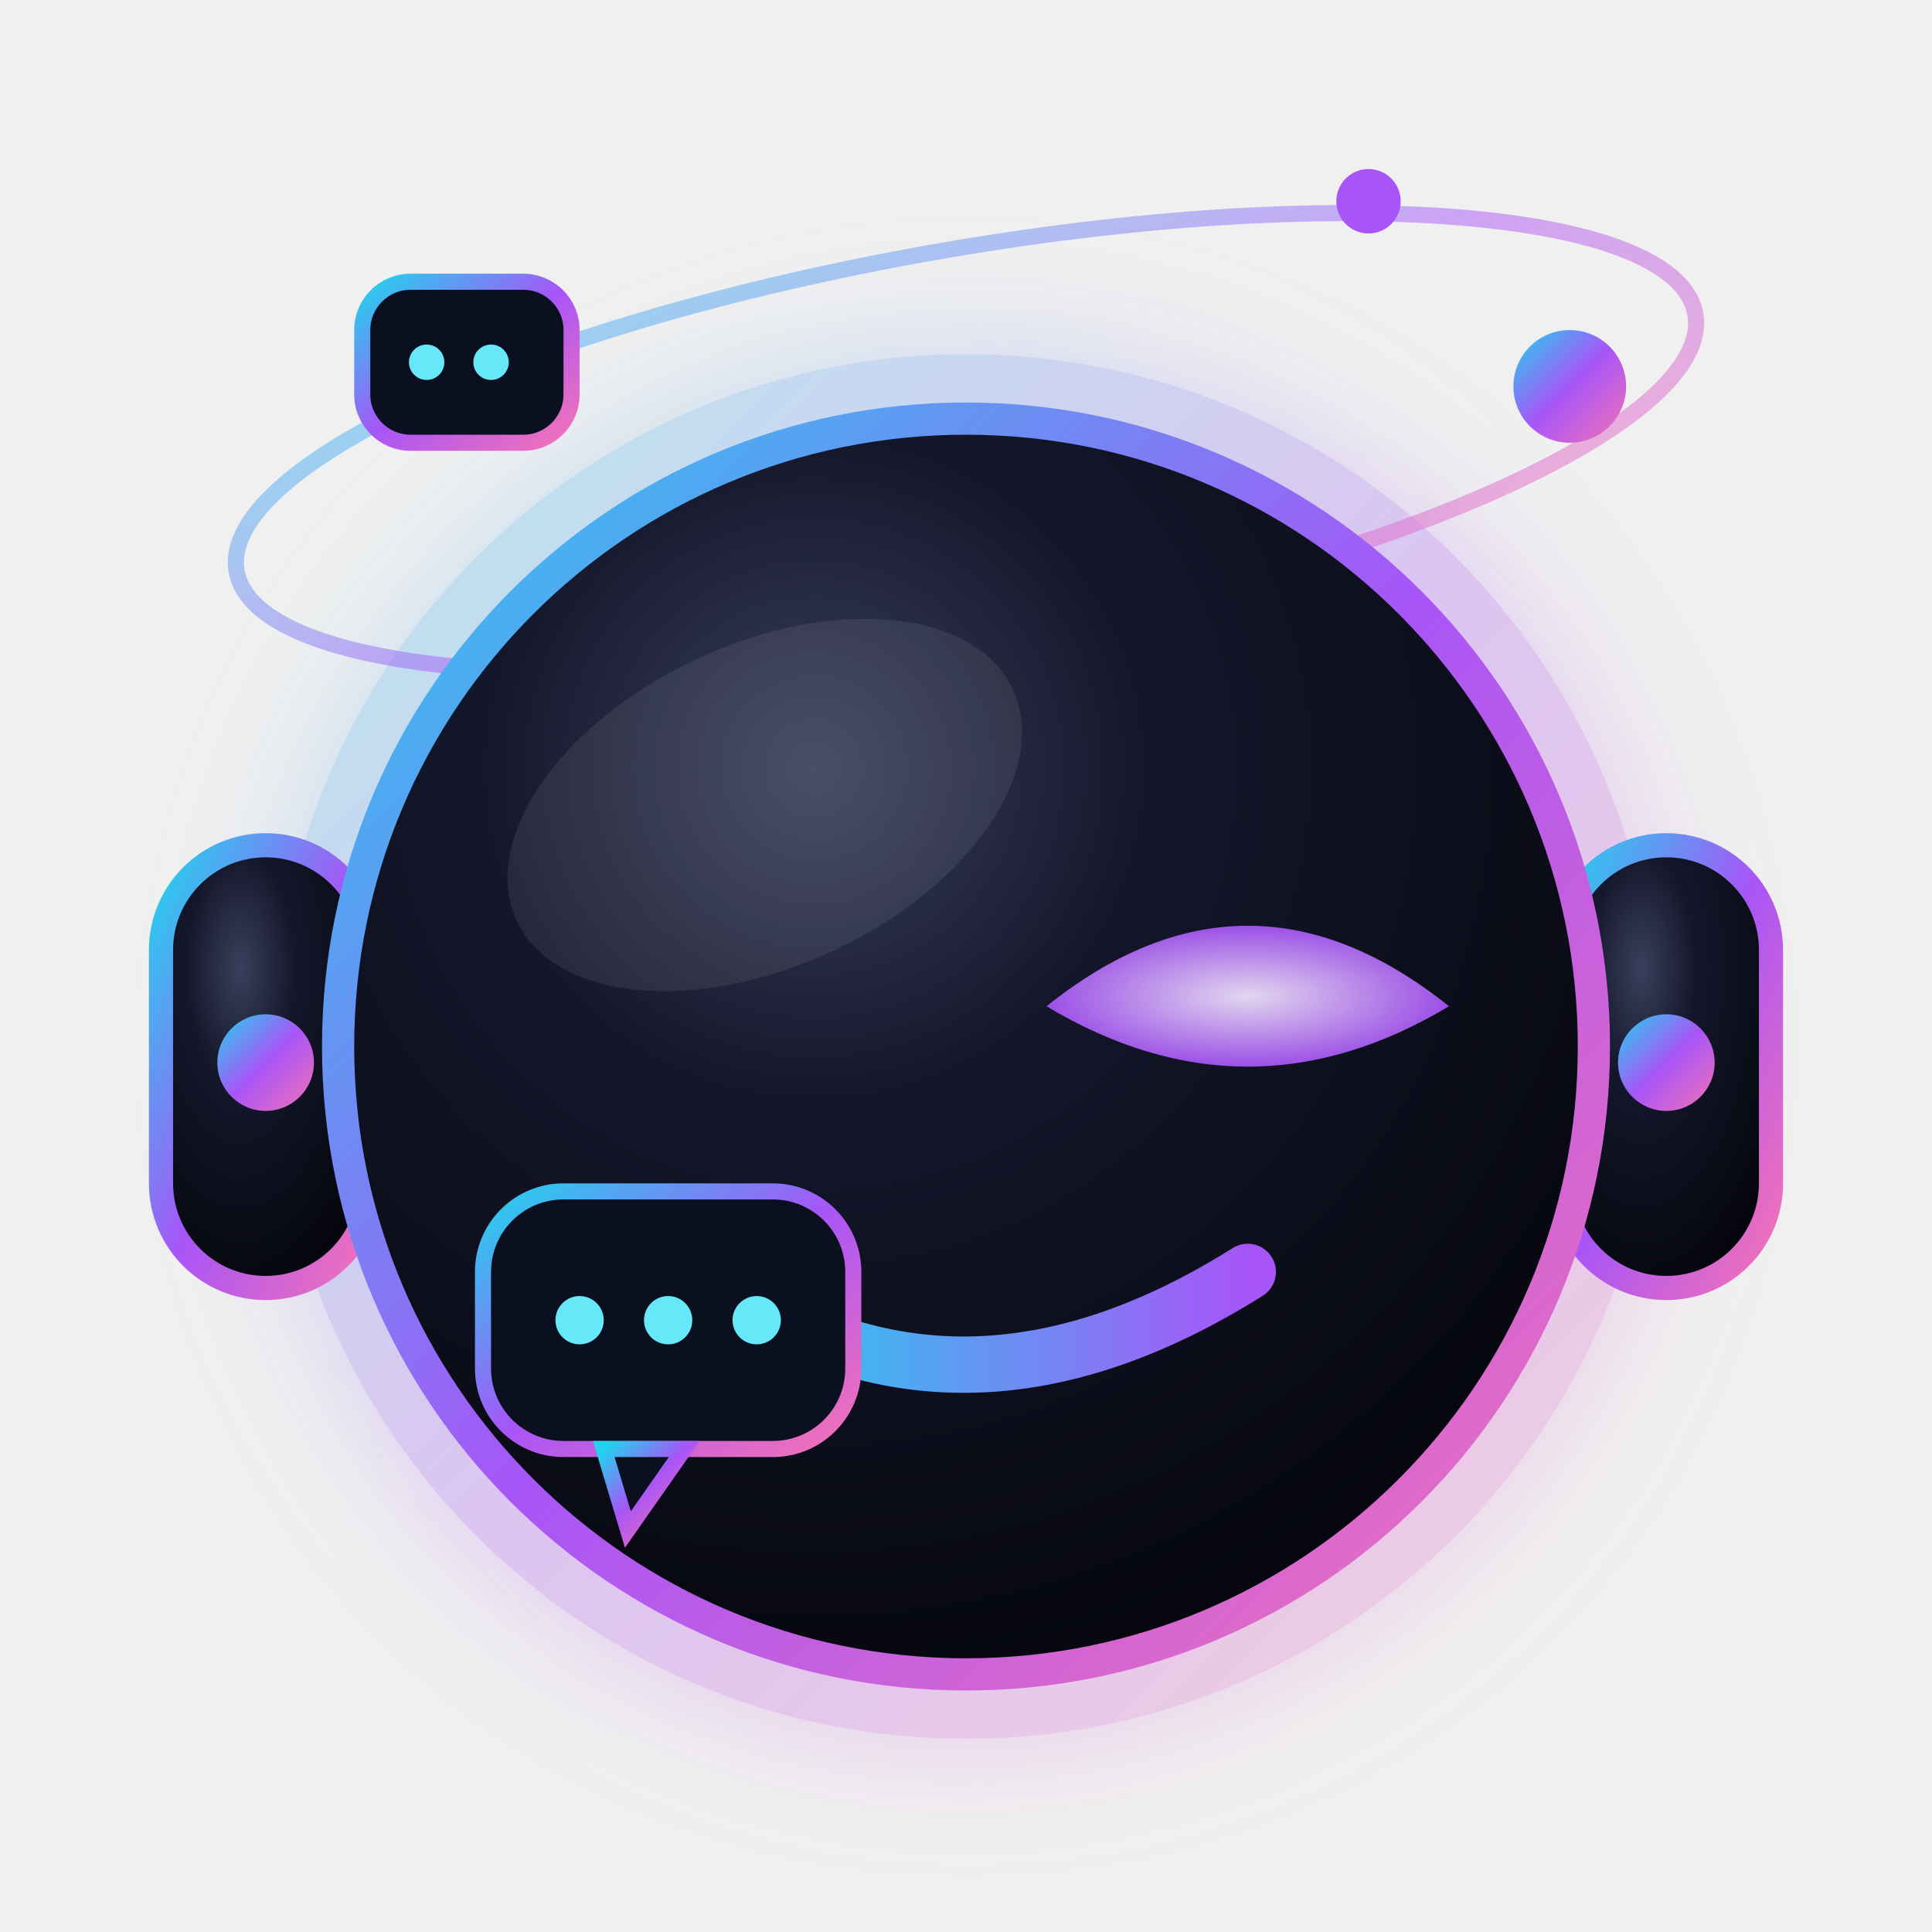
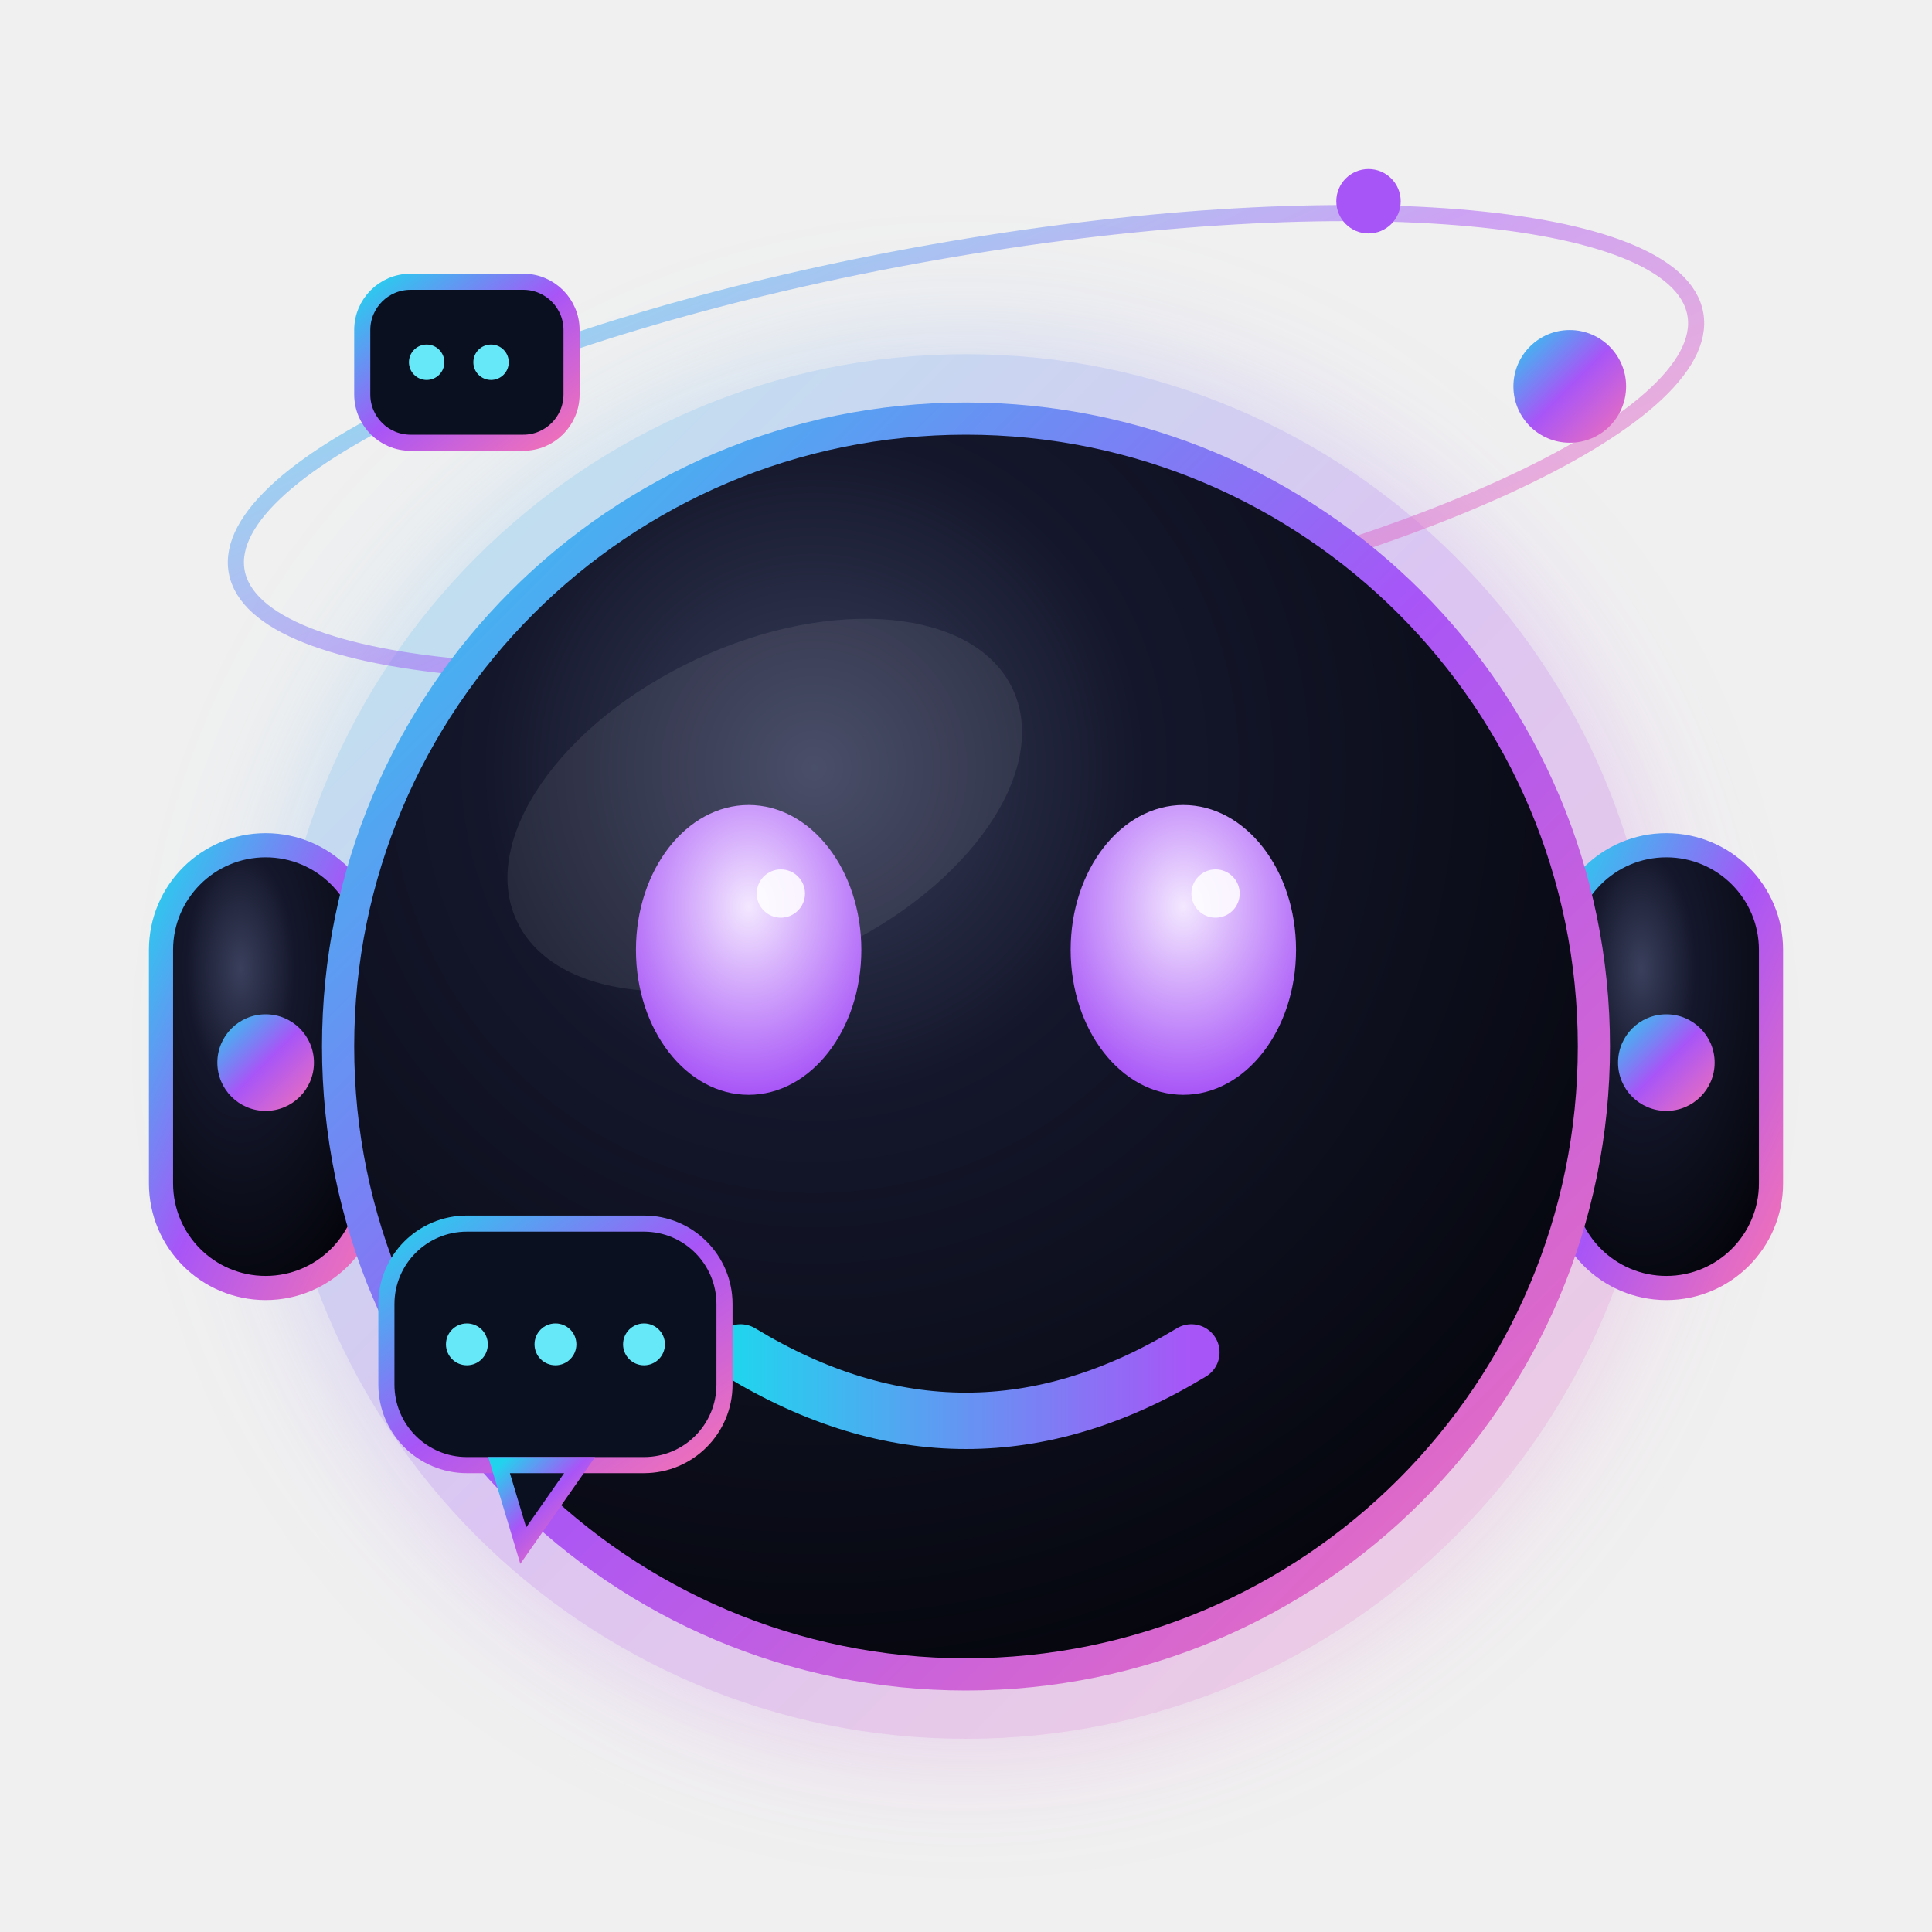
<svg xmlns="http://www.w3.org/2000/svg" viewBox="0 0 240 240">
  <defs>
    <radialGradient id="orbFill" cx="38%" cy="28%" r="75%">
      <stop offset="0%" stop-color="#3a3f5c" />
      <stop offset="35%" stop-color="#14172b" />
      <stop offset="100%" stop-color="#05060d" />
    </radialGradient>
    <linearGradient id="rim" x1="0%" y1="0%" x2="100%" y2="100%">
      <stop offset="0%" stop-color="#22d3ee" />
      <stop offset="50%" stop-color="#a855f7" />
      <stop offset="100%" stop-color="#f472b6" />
    </linearGradient>
    <linearGradient id="smileGrad" x1="0%" y1="0%" x2="100%" y2="0%">
      <stop offset="0%" stop-color="#22d3ee" />
      <stop offset="100%" stop-color="#a855f7" />
    </linearGradient>
-     <radialGradient id="eyeGrad" cx="50%" cy="50%" r="50%">
+     <radialGradient id="eyeGrad" cx="50%" cy="35%" r="65%">
      <stop offset="0%" stop-color="#f3e8ff" />
      <stop offset="100%" stop-color="#a855f7" />
    </radialGradient>
    <filter id="glow" x="-50%" y="-50%" width="200%" height="200%">
      <feGaussianBlur stdDeviation="8" result="blur" />
      <feMerge>
        <feMergeNode in="blur" />
        <feMergeNode in="SourceGraphic" />
      </feMerge>
    </filter>
  </defs>
  <circle cx="120" cy="130" r="86" fill="url(#rim)" opacity="0.28" filter="url(#glow)" />
  <ellipse cx="120" cy="55" rx="92" ry="24" fill="none" stroke="url(#rim)" stroke-width="2" opacity="0.5" transform="rotate(-10 120 55)" />
  <rect x="45" y="35" width="26" height="20" rx="6" fill="#0b1020" stroke="url(#rim)" stroke-width="2" />
  <circle cx="53" cy="45" r="2.2" fill="#67e8f9" />
  <circle cx="61" cy="45" r="2.2" fill="#67e8f9" />
  <circle cx="195" cy="48" r="7" fill="url(#rim)" />
  <circle cx="170" cy="25" r="4" fill="#a855f7" />
  <rect x="20" y="105" width="26" height="55" rx="13" fill="url(#orbFill)" stroke="url(#rim)" stroke-width="3" />
  <circle cx="33" cy="132" r="6" fill="url(#rim)" />
  <rect x="194" y="105" width="26" height="55" rx="13" fill="url(#orbFill)" stroke="url(#rim)" stroke-width="3" />
  <circle cx="207" cy="132" r="6" fill="url(#rim)" />
  <circle cx="120" cy="130" r="78" fill="url(#orbFill)" stroke="url(#rim)" stroke-width="4" />
  <ellipse cx="95" cy="100" rx="34" ry="20" fill="#ffffff" opacity="0.08" transform="rotate(-25 95 100)" />
-   <path d="M130,125 Q155,105 180,125 Q155,140 130,125 Z" fill="url(#eyeGrad)" opacity="0.92" />
-   <path d="M90,160 Q120,180 155,158" fill="none" stroke="url(#smileGrad)" stroke-width="7" stroke-linecap="round" />
-   <rect x="60" y="148" width="46" height="32" rx="10" fill="#0b1020" stroke="url(#rim)" stroke-width="2" />
-   <path d="M75,180 L85,180 L78,190 Z" fill="#0b1020" stroke="url(#rim)" stroke-width="2" />
-   <circle cx="72" cy="164" r="3" fill="#67e8f9" />
-   <circle cx="83" cy="164" r="3" fill="#67e8f9" />
-   <circle cx="94" cy="164" r="3" fill="#67e8f9" />
+   <ellipse cx="93" cy="118" rx="14" ry="18" fill="url(#eyeGrad)" />
+   <ellipse cx="147" cy="118" rx="14" ry="18" fill="url(#eyeGrad)" />
+   <circle cx="97" cy="111" r="3" fill="#ffffff" opacity="0.85" />
+   <circle cx="151" cy="111" r="3" fill="#ffffff" opacity="0.85" />
+   <path d="M92,168 Q120,185 148,168" fill="none" stroke="url(#smileGrad)" stroke-width="7" stroke-linecap="round" />
+   <rect x="48" y="152" width="42" height="30" rx="10" fill="#0b1020" stroke="url(#rim)" stroke-width="2" />
+   <path d="M62,182 L72,182 L65,192 Z" fill="#0b1020" stroke="url(#rim)" stroke-width="2" />
+   <circle cx="58" cy="167" r="2.6" fill="#67e8f9" />
+   <circle cx="69" cy="167" r="2.6" fill="#67e8f9" />
+   <circle cx="80" cy="167" r="2.6" fill="#67e8f9" />
</svg>
